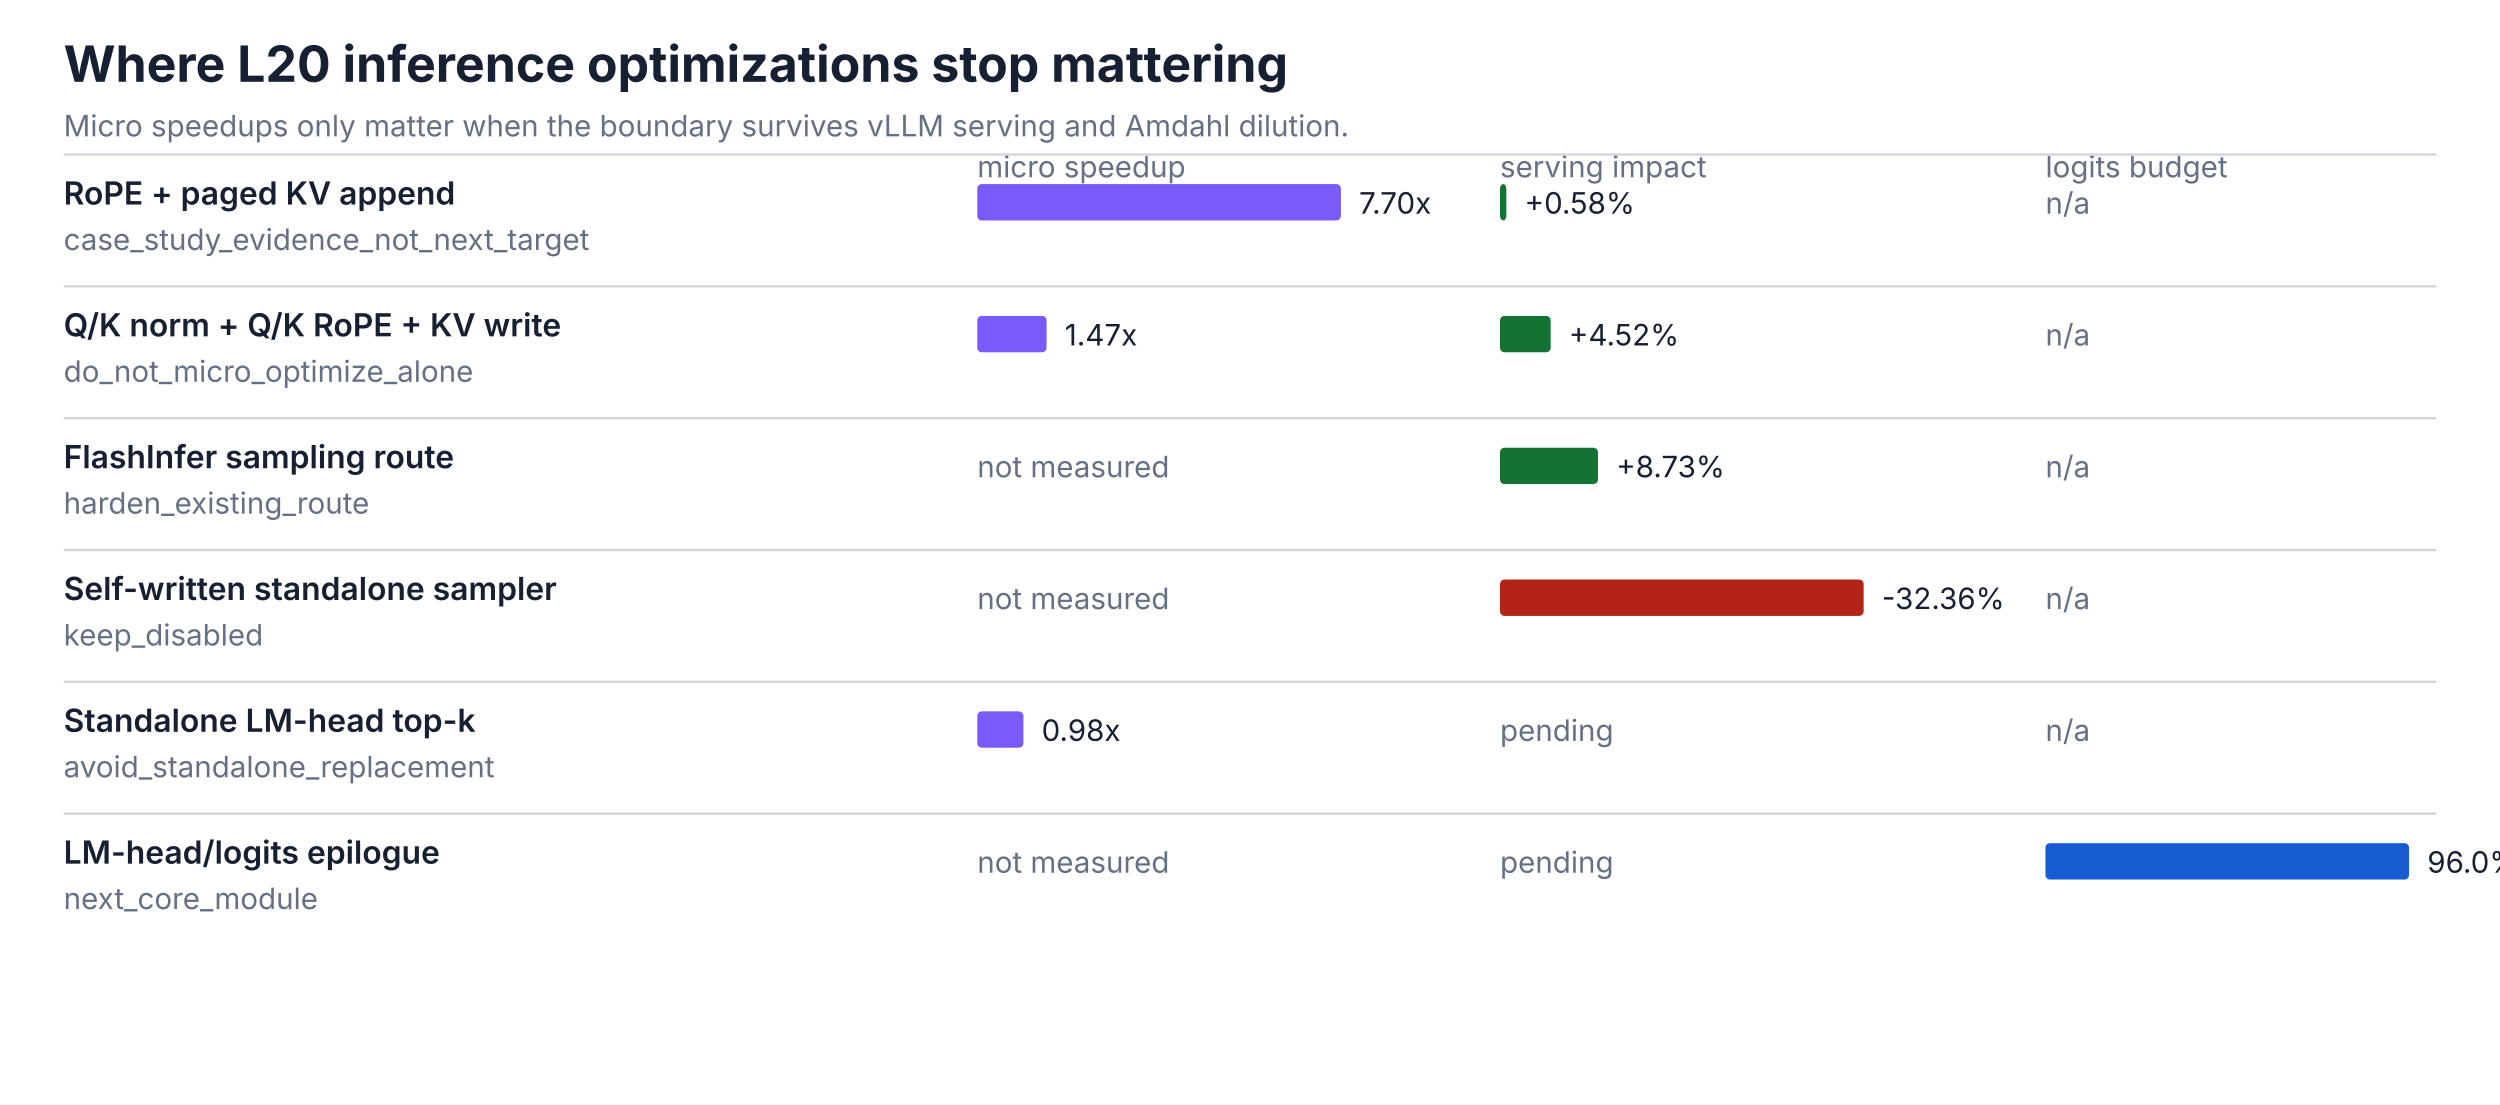
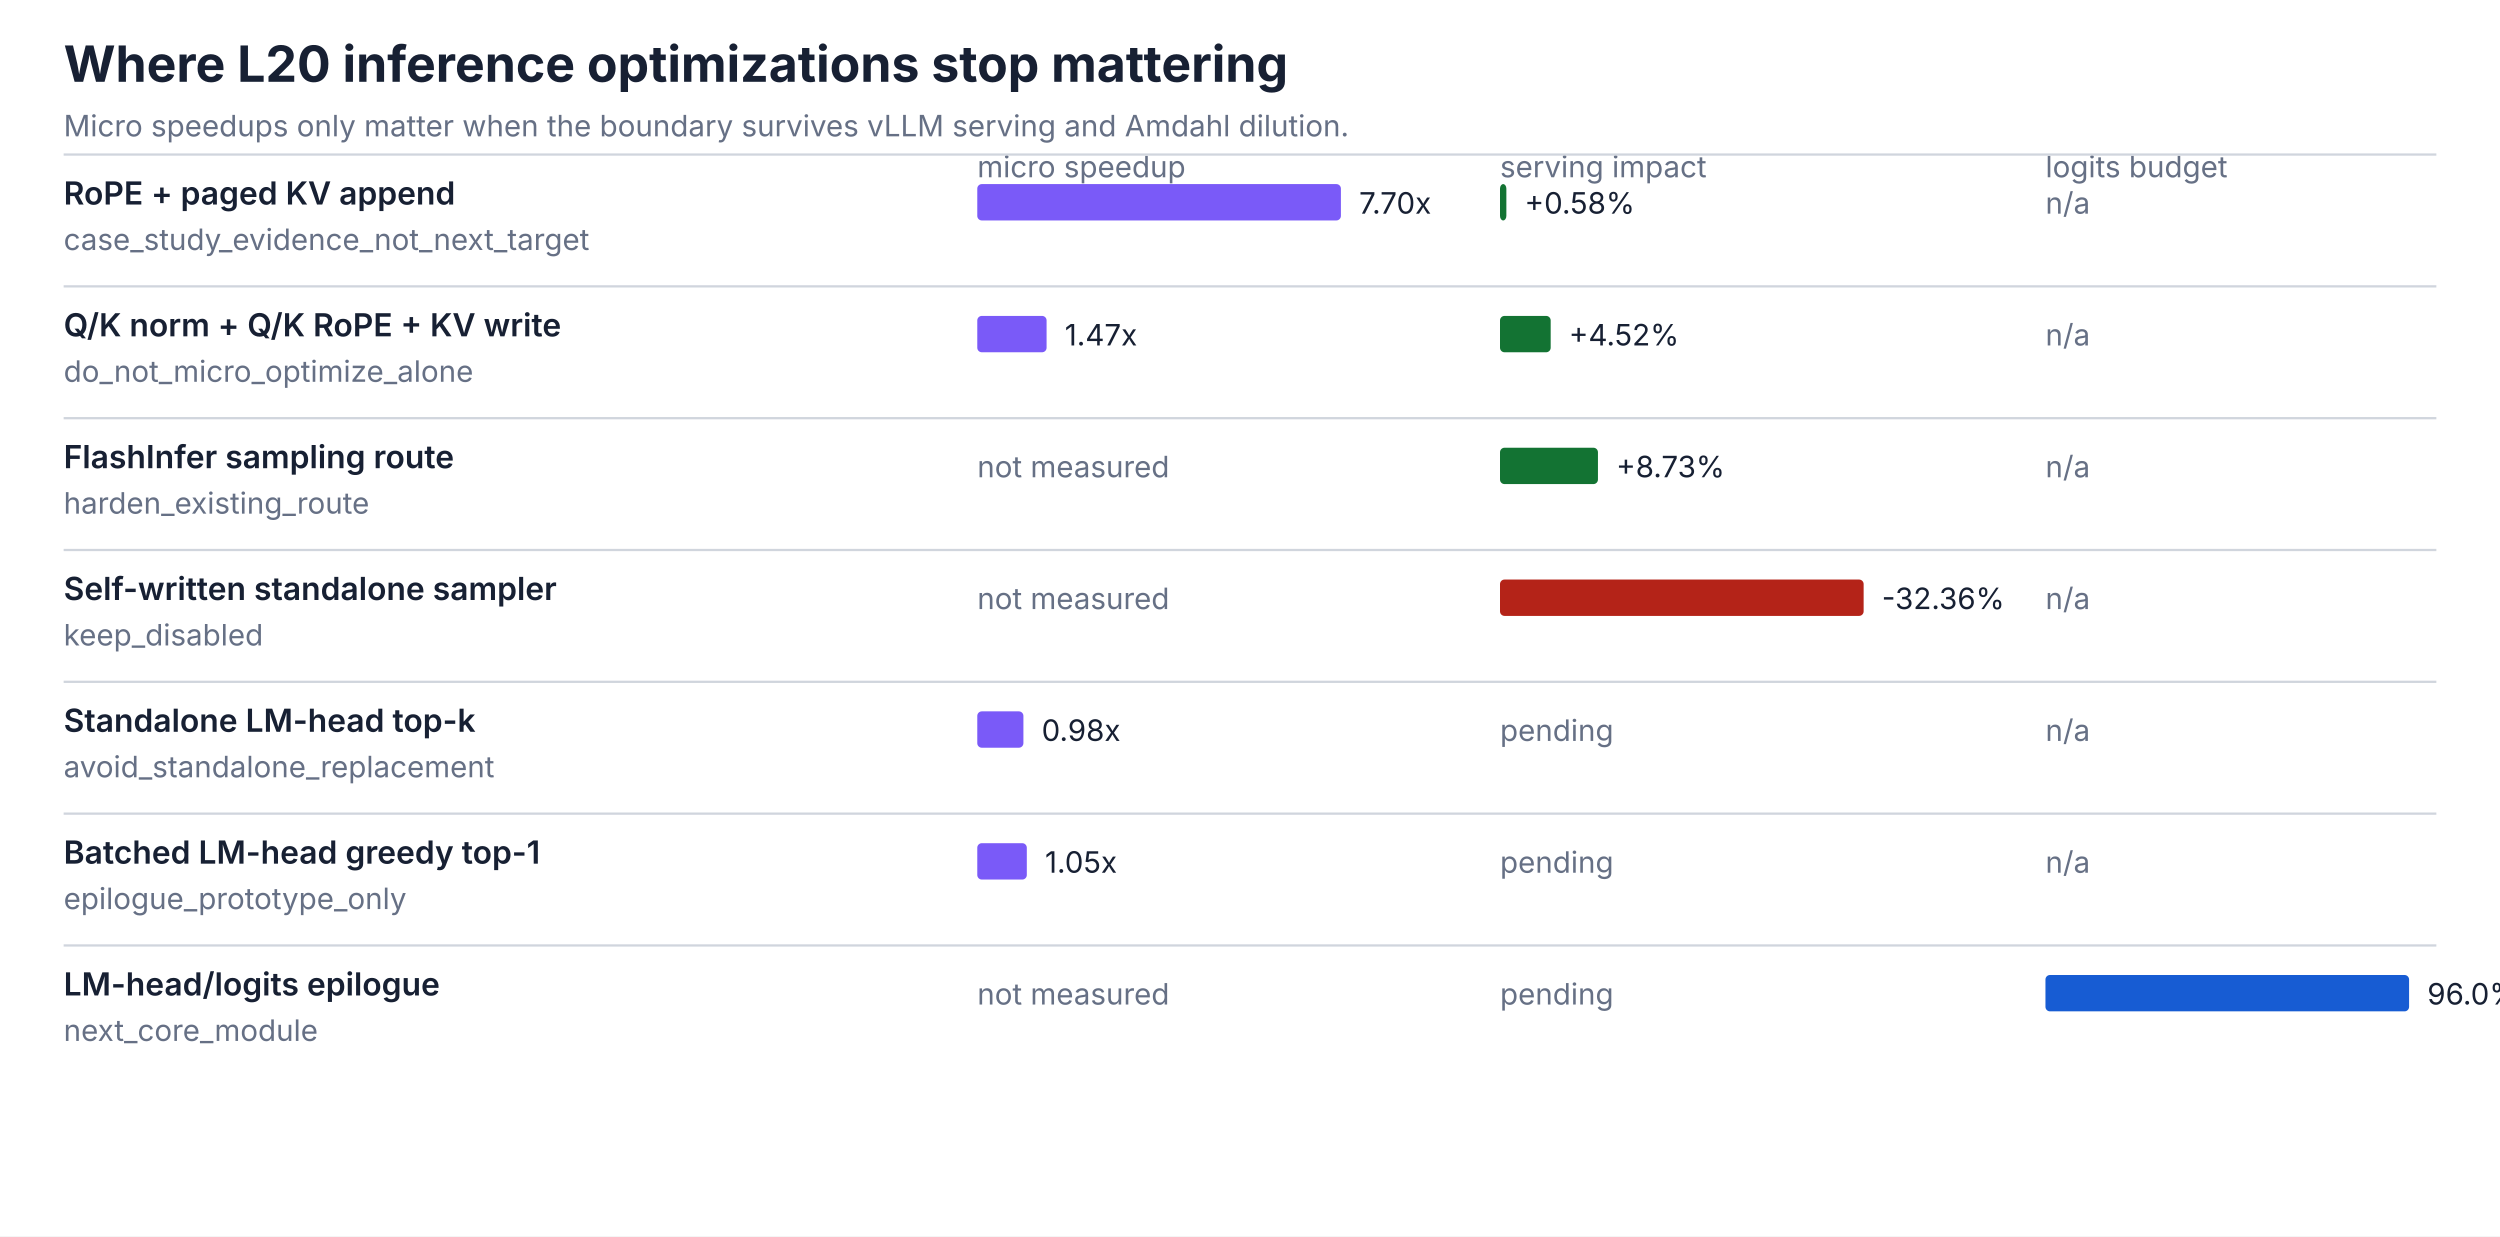
- <svg xmlns="http://www.w3.org/2000/svg" width="1100" height="486" viewBox="0 0 1100 486">
+ <svg xmlns="http://www.w3.org/2000/svg" width="1100" height="544" viewBox="0 0 1100 544">
  <rect width="100%" height="100%" fill="#ffffff" />
  <style>text{font-family:Inter,Arial,sans-serif;fill:#172033}.small{font-size:13px}.label{font-size:14px;font-weight:600}.title{font-size:22px;font-weight:700}.muted{fill:#667085}.axis{stroke:#d0d5dd;stroke-width:1}.good{fill:#137333}.bad{fill:#b42318}.budget{fill:#175cd3}.micro{fill:#7a5af8}</style>
  <text x="28" y="36" class="title">Where L20 inference optimizations stop mattering</text>
  <text x="28" y="60" class="small muted">Micro speedups only matter when the boundary survives vLLM serving and Amdahl dilution.</text>
  <text x="430" y="78" class="small muted">micro speedup</text>
  <text x="660" y="78" class="small muted">serving impact</text>
  <text x="900" y="78" class="small muted">logits budget</text>
  <line x1="28" y1="68" x2="1072" y2="68" class="axis" />
  <text x="28" y="90" class="label">RoPE + paged KV append</text>
  <text x="28" y="110" class="small muted">case_study_evidence_not_next_target</text>
  <rect x="430" y="81" width="160.0" height="16" rx="2" class="micro" />
  <text x="598.0" y="94" class="small">7.70x</text>
  <rect x="660" y="81" width="2.8" height="16" rx="2" class="good" />
  <text x="670.8" y="94" class="small">+0.58%</text>
  <text x="900" y="94" class="small muted">n/a</text>
  <line x1="28" y1="126" x2="1072" y2="126" class="axis" />
  <text x="28" y="148" class="label">Q/K norm + Q/K RoPE + KV write</text>
  <text x="28" y="168" class="small muted">do_not_micro_optimize_alone</text>
  <rect x="430" y="139" width="30.5" height="16" rx="2" class="micro" />
  <text x="468.5" y="152" class="small">1.47x</text>
  <rect x="660" y="139" width="22.3" height="16" rx="2" class="good" />
  <text x="690.3" y="152" class="small">+4.52%</text>
  <text x="900" y="152" class="small muted">n/a</text>
  <line x1="28" y1="184" x2="1072" y2="184" class="axis" />
  <text x="28" y="206" class="label">FlashInfer sampling route</text>
  <text x="28" y="226" class="small muted">harden_existing_route</text>
  <text x="430" y="210" class="small muted">not measured</text>
  <rect x="660" y="197" width="43.1" height="16" rx="2" class="good" />
  <text x="711.1" y="210" class="small">+8.73%</text>
  <text x="900" y="210" class="small muted">n/a</text>
  <line x1="28" y1="242" x2="1072" y2="242" class="axis" />
  <text x="28" y="264" class="label">Self-written standalone sampler</text>
  <text x="28" y="284" class="small muted">keep_disabled</text>
  <text x="430" y="268" class="small muted">not measured</text>
  <rect x="660" y="255" width="160.0" height="16" rx="2" class="bad" />
  <text x="828.0" y="268" class="small">-32.36%</text>
  <text x="900" y="268" class="small muted">n/a</text>
  <line x1="28" y1="300" x2="1072" y2="300" class="axis" />
  <text x="28" y="322" class="label">Standalone LM-head top-k</text>
  <text x="28" y="342" class="small muted">avoid_standalone_replacement</text>
  <rect x="430" y="313" width="20.3" height="16" rx="2" class="micro" />
  <text x="458.3" y="326" class="small">0.98x</text>
  <text x="660" y="326" class="small muted">pending</text>
  <text x="900" y="326" class="small muted">n/a</text>
  <line x1="28" y1="358" x2="1072" y2="358" class="axis" />
-   <text x="28" y="380" class="label">LM-head/logits epilogue</text>
-   <text x="28" y="400" class="small muted">next_core_module</text>
-   <text x="430" y="384" class="small muted">not measured</text>
+   <text x="28" y="380" class="label">Batched LM-head greedy top-1</text>
+   <text x="28" y="400" class="small muted">epilogue_prototype_only</text>
+   <rect x="430" y="371" width="21.8" height="16" rx="2" class="micro" />
+   <text x="459.8" y="384" class="small">1.05x</text>
  <text x="660" y="384" class="small muted">pending</text>
-   <rect x="900" y="371" width="160.0" height="16" rx="2" class="budget" />
-   <text x="1068.0" y="384" class="small">96.0%, 339.9 MiB</text>
+   <text x="900" y="384" class="small muted">n/a</text>
+   <line x1="28" y1="416" x2="1072" y2="416" class="axis" />
+   <text x="28" y="438" class="label">LM-head/logits epilogue</text>
+   <text x="28" y="458" class="small muted">next_core_module</text>
+   <text x="430" y="442" class="small muted">not measured</text>
+   <text x="660" y="442" class="small muted">pending</text>
+   <rect x="900" y="429" width="160.0" height="16" rx="2" class="budget" />
+   <text x="1068.0" y="442" class="small">96.0%, 339.9 MiB</text>
</svg>
